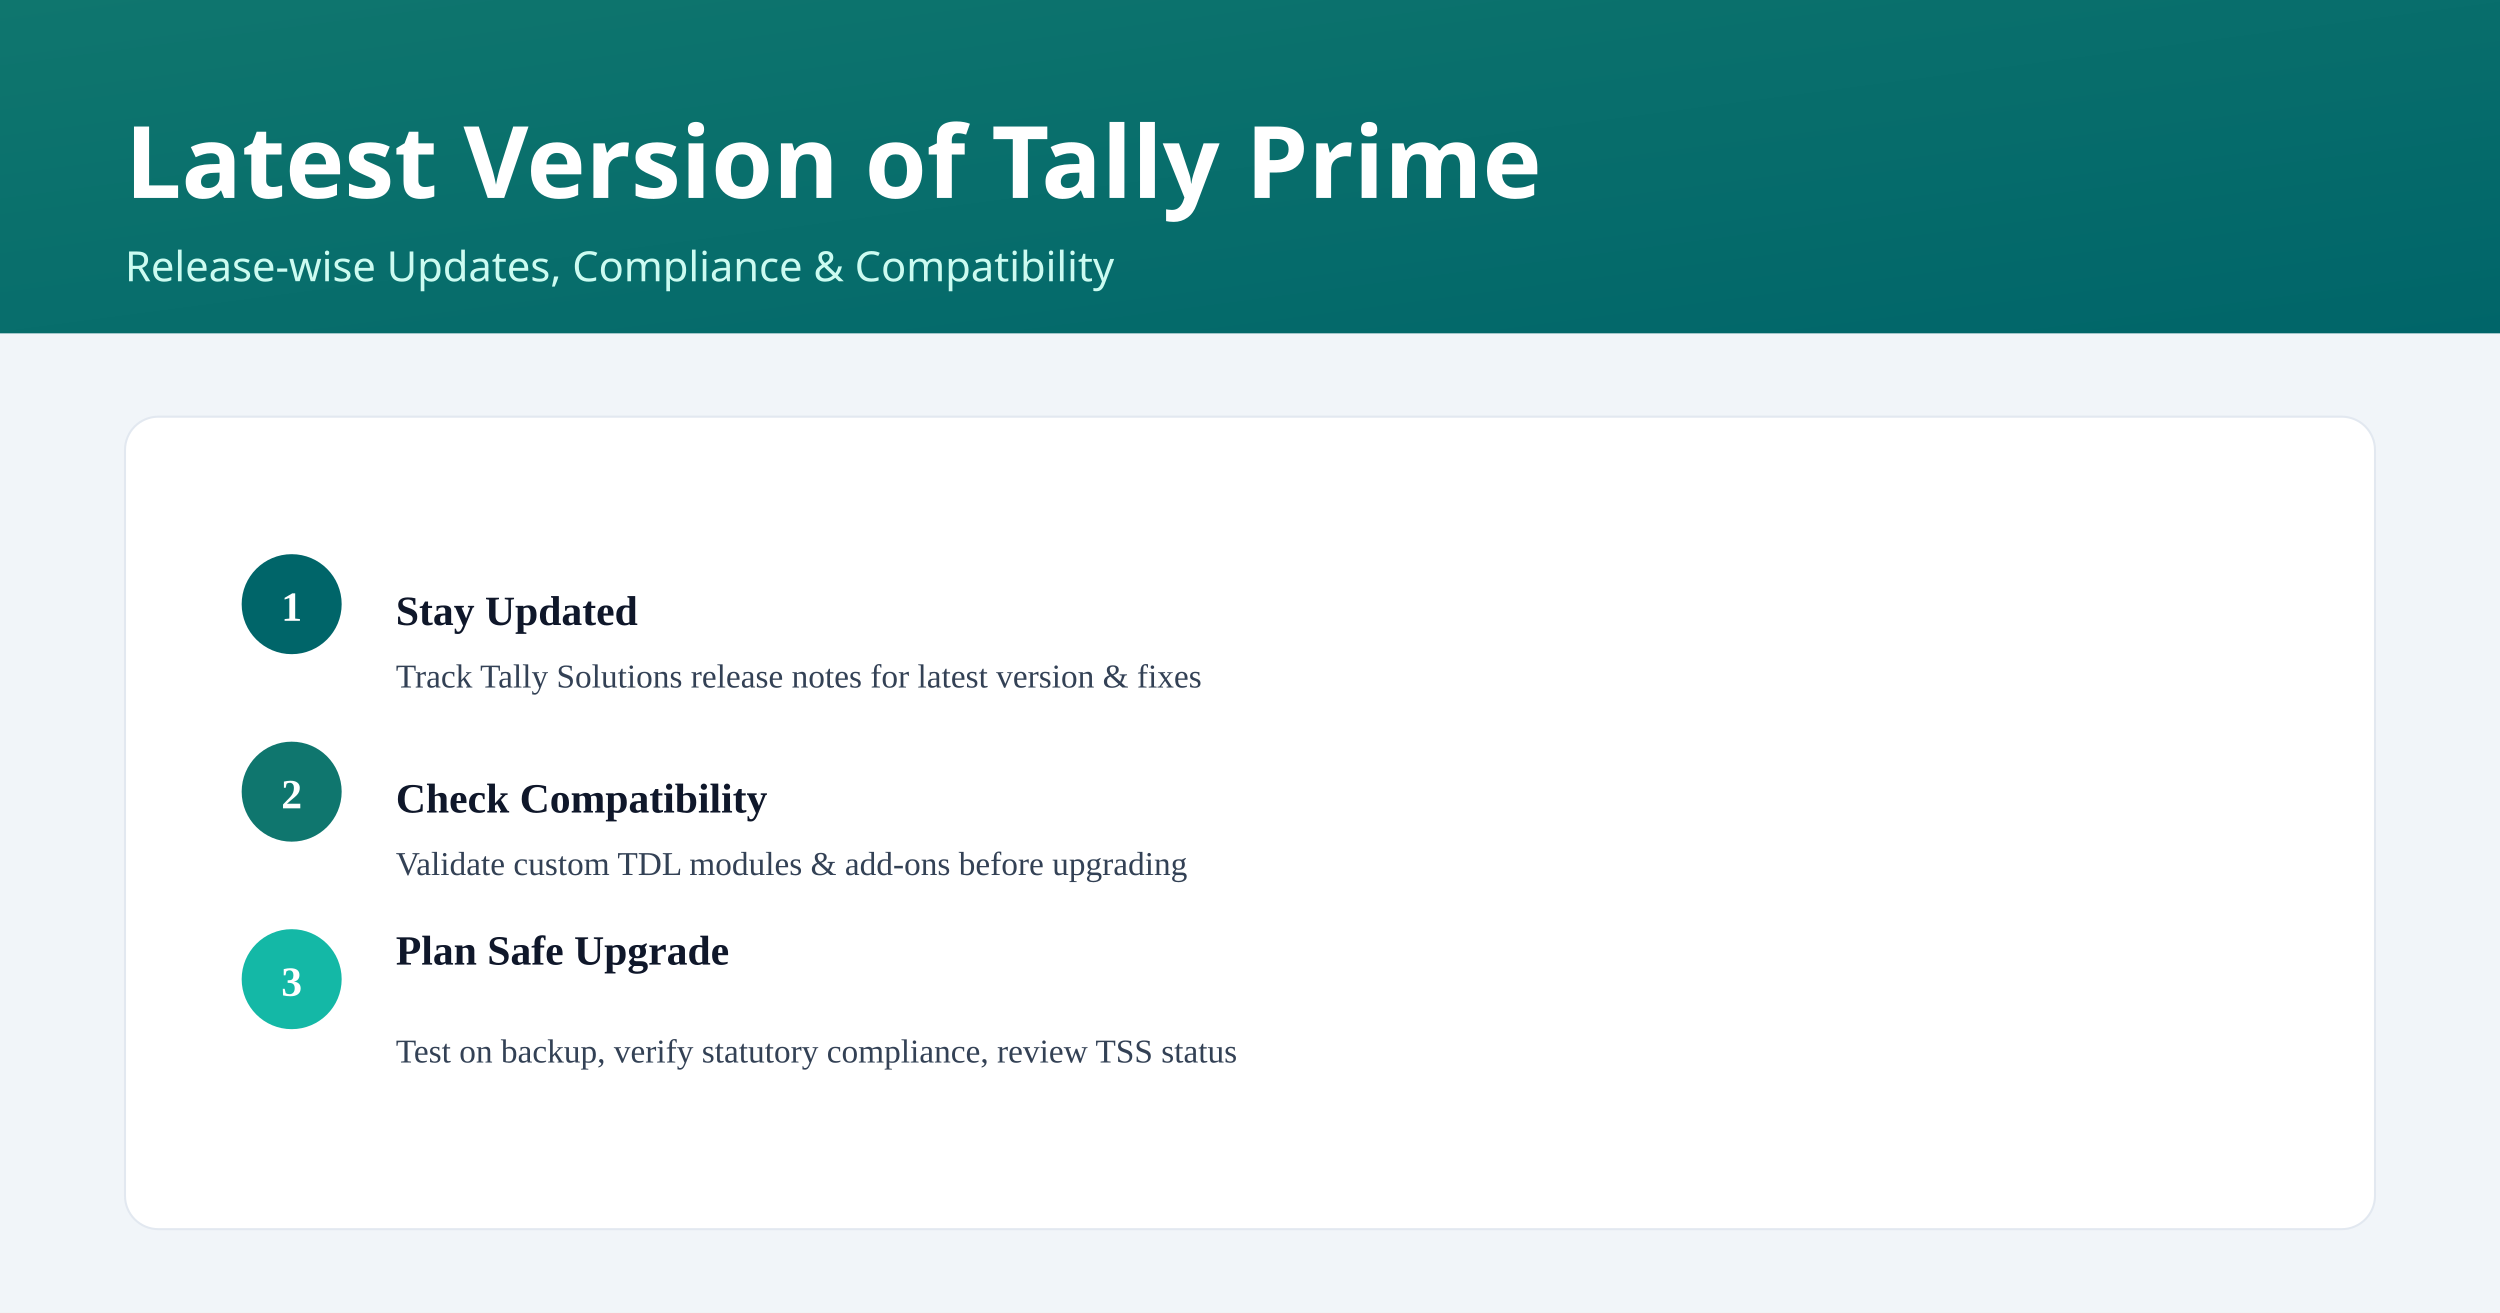
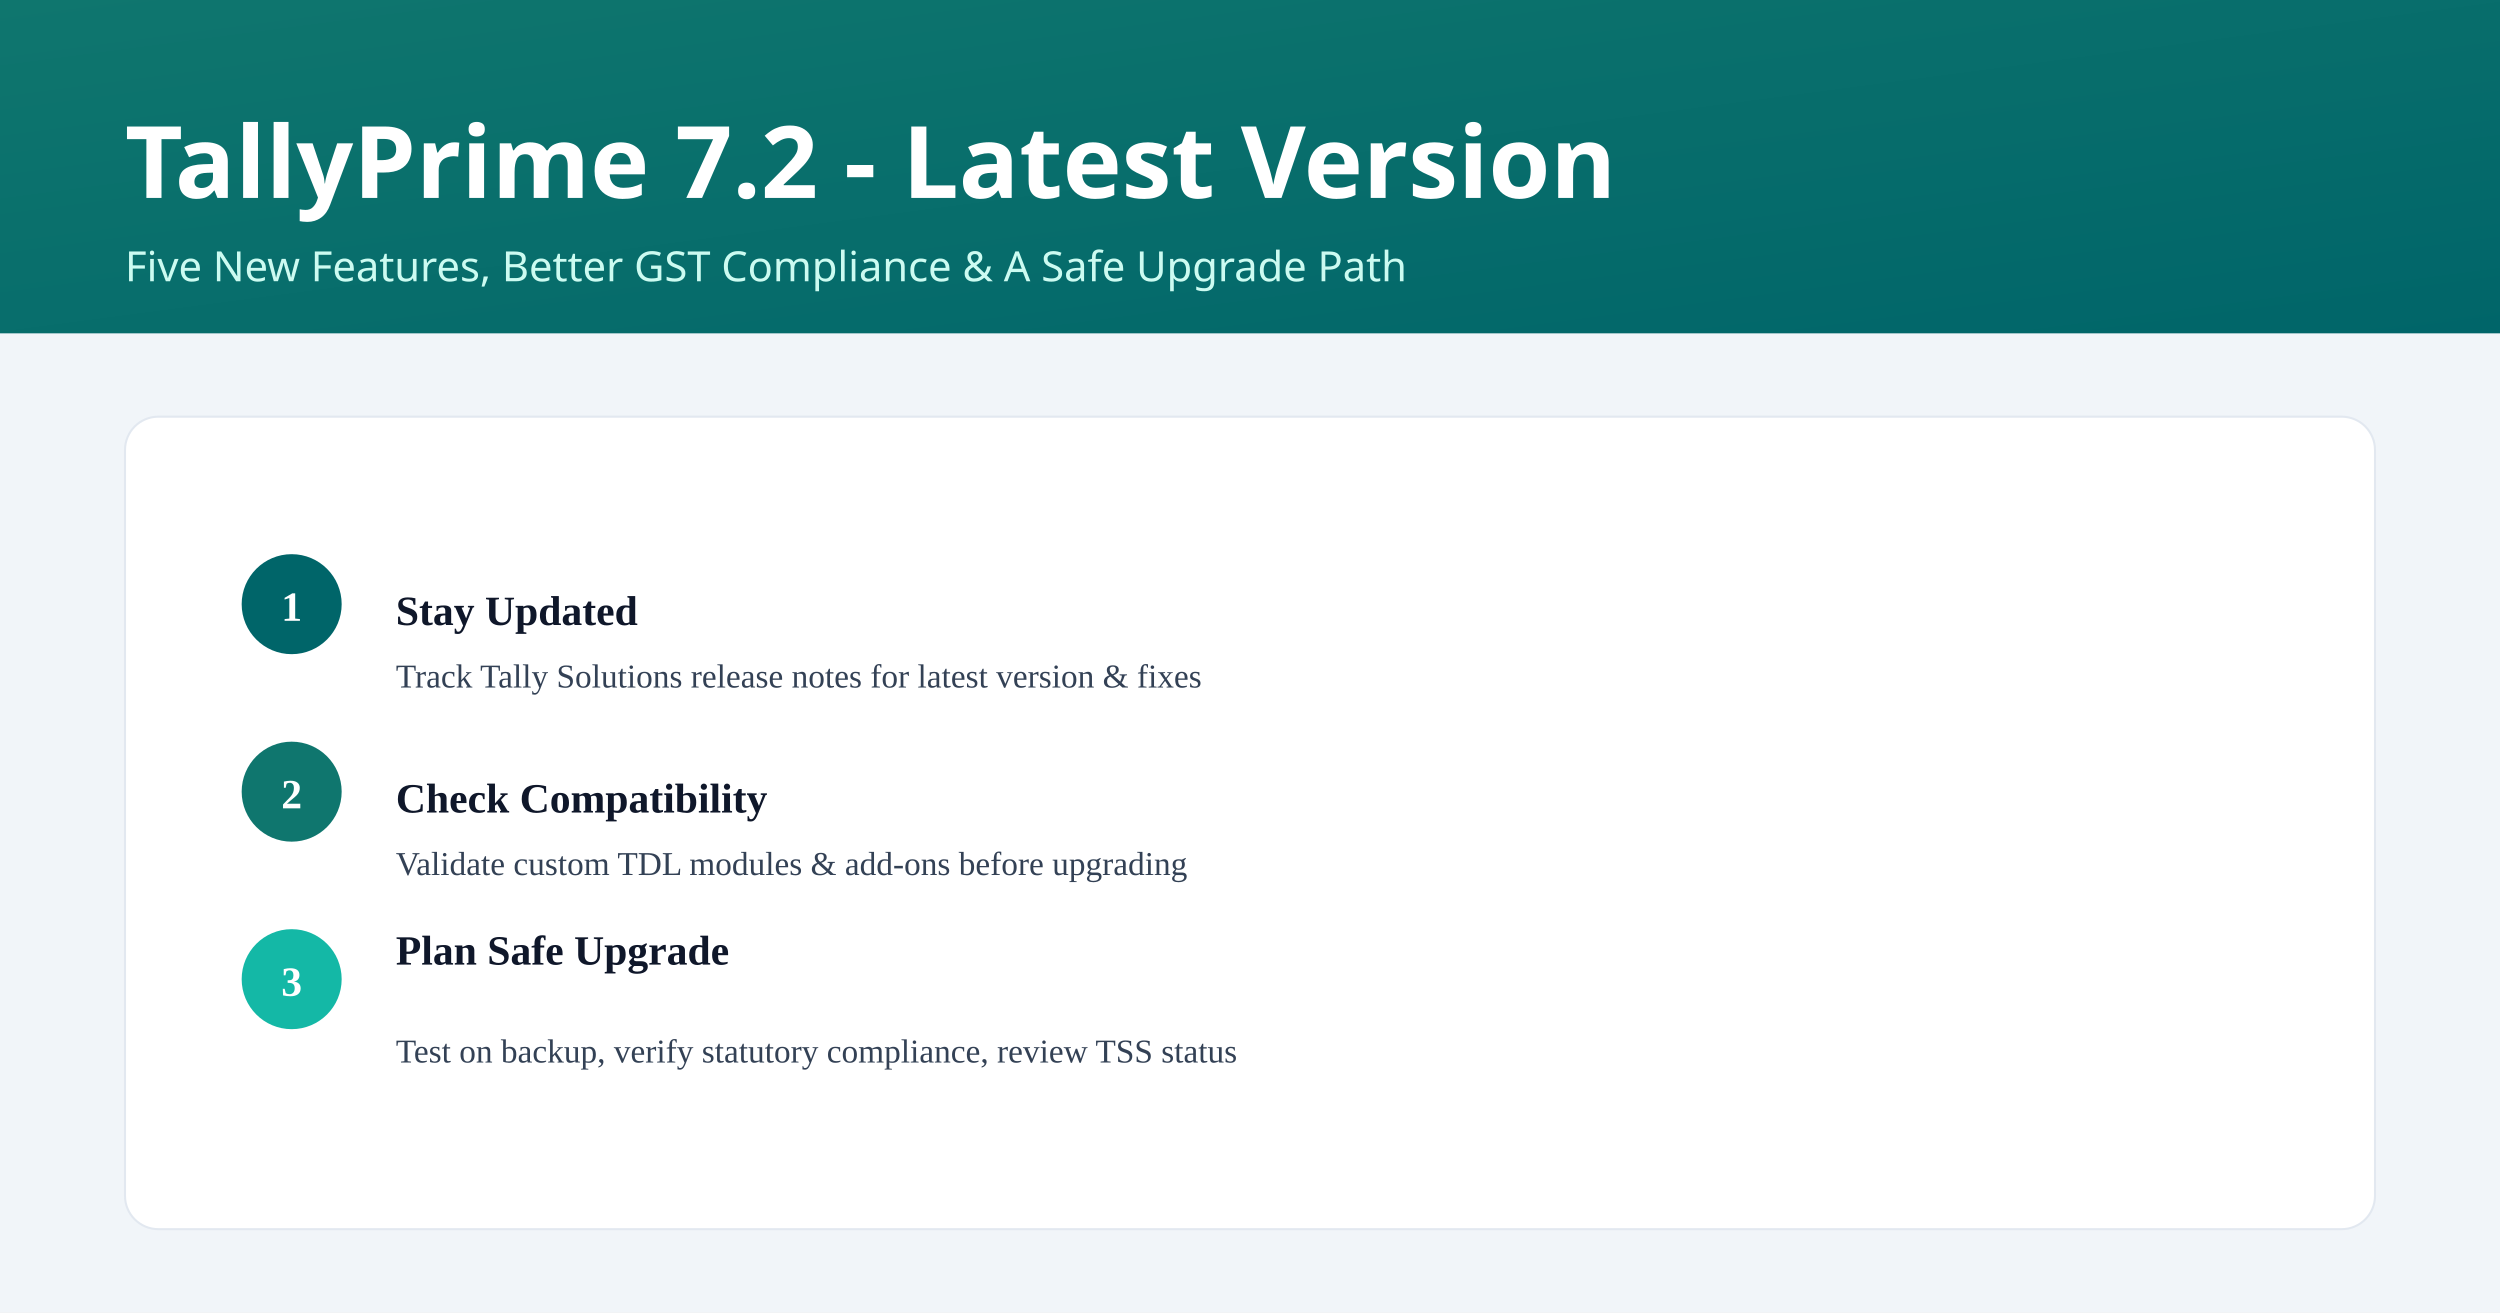
<svg xmlns="http://www.w3.org/2000/svg" width="1200" height="630" viewBox="0 0 1200 630">
  <defs>
    <linearGradient id="g2" x1="0" y1="0" x2="1" y2="1">
      <stop offset="0%" stop-color="#0f766e" />
      <stop offset="100%" stop-color="#006569" />
    </linearGradient>
  </defs>
  <rect width="1200" height="630" fill="#f1f5f9" />
  <rect width="1200" height="160" fill="url(#g2)" />
-   <text x="60" y="95" font-size="48" fill="#fff" font-weight="800" font-family="system-ui">Latest Version of Tally Prime</text>
-   <text x="60" y="135" font-size="20" fill="#ccfbf1" font-family="system-ui">Release-wise Updates, Compliance &amp; Compatibility</text>
+   <text x="60" y="95" font-size="48" fill="#fff" font-weight="800" font-family="system-ui">TallyPrime 7.2 - Latest Version</text>
+   <text x="60" y="135" font-size="20" fill="#ccfbf1" font-family="system-ui">Five New Features, Better GST Compliance &amp; A Safe Upgrade Path</text>
  <g transform="translate(60,200)">
    <rect width="1080" height="390" rx="16" fill="#fff" stroke="#e2e8f0" />
    <circle cx="80" cy="90" r="24" fill="#006569" />
    <text x="80" y="98" font-size="20" fill="#fff" text-anchor="middle" font-weight="800">1</text>
    <text x="130" y="100" font-size="20" font-weight="700" fill="#0f172a">Stay Updated</text>
    <text x="130" y="130" font-size="16" fill="#334155">Track Tally Solutions release notes for latest version &amp; fixes</text>
    <circle cx="80" cy="180" r="24" fill="#0f766e" />
    <text x="80" y="188" font-size="20" fill="#fff" text-anchor="middle" font-weight="800">2</text>
    <text x="130" y="190" font-size="20" font-weight="700" fill="#0f172a">Check Compatibility</text>
    <text x="130" y="220" font-size="16" fill="#334155">Validate custom TDL modules &amp; add-ons before upgrading</text>
    <circle cx="80" cy="270" r="24" fill="#14b8a6" />
    <text x="80" y="278" font-size="20" fill="#fff" text-anchor="middle" font-weight="800">3</text>
    <text x="130" y="263" font-size="20" font-weight="700" fill="#0f172a">Plan Safe Upgrade</text>
    <text x="130" y="310" font-size="16" fill="#334155">Test on backup, verify statutory compliance, review TSS status</text>
  </g>
</svg>
